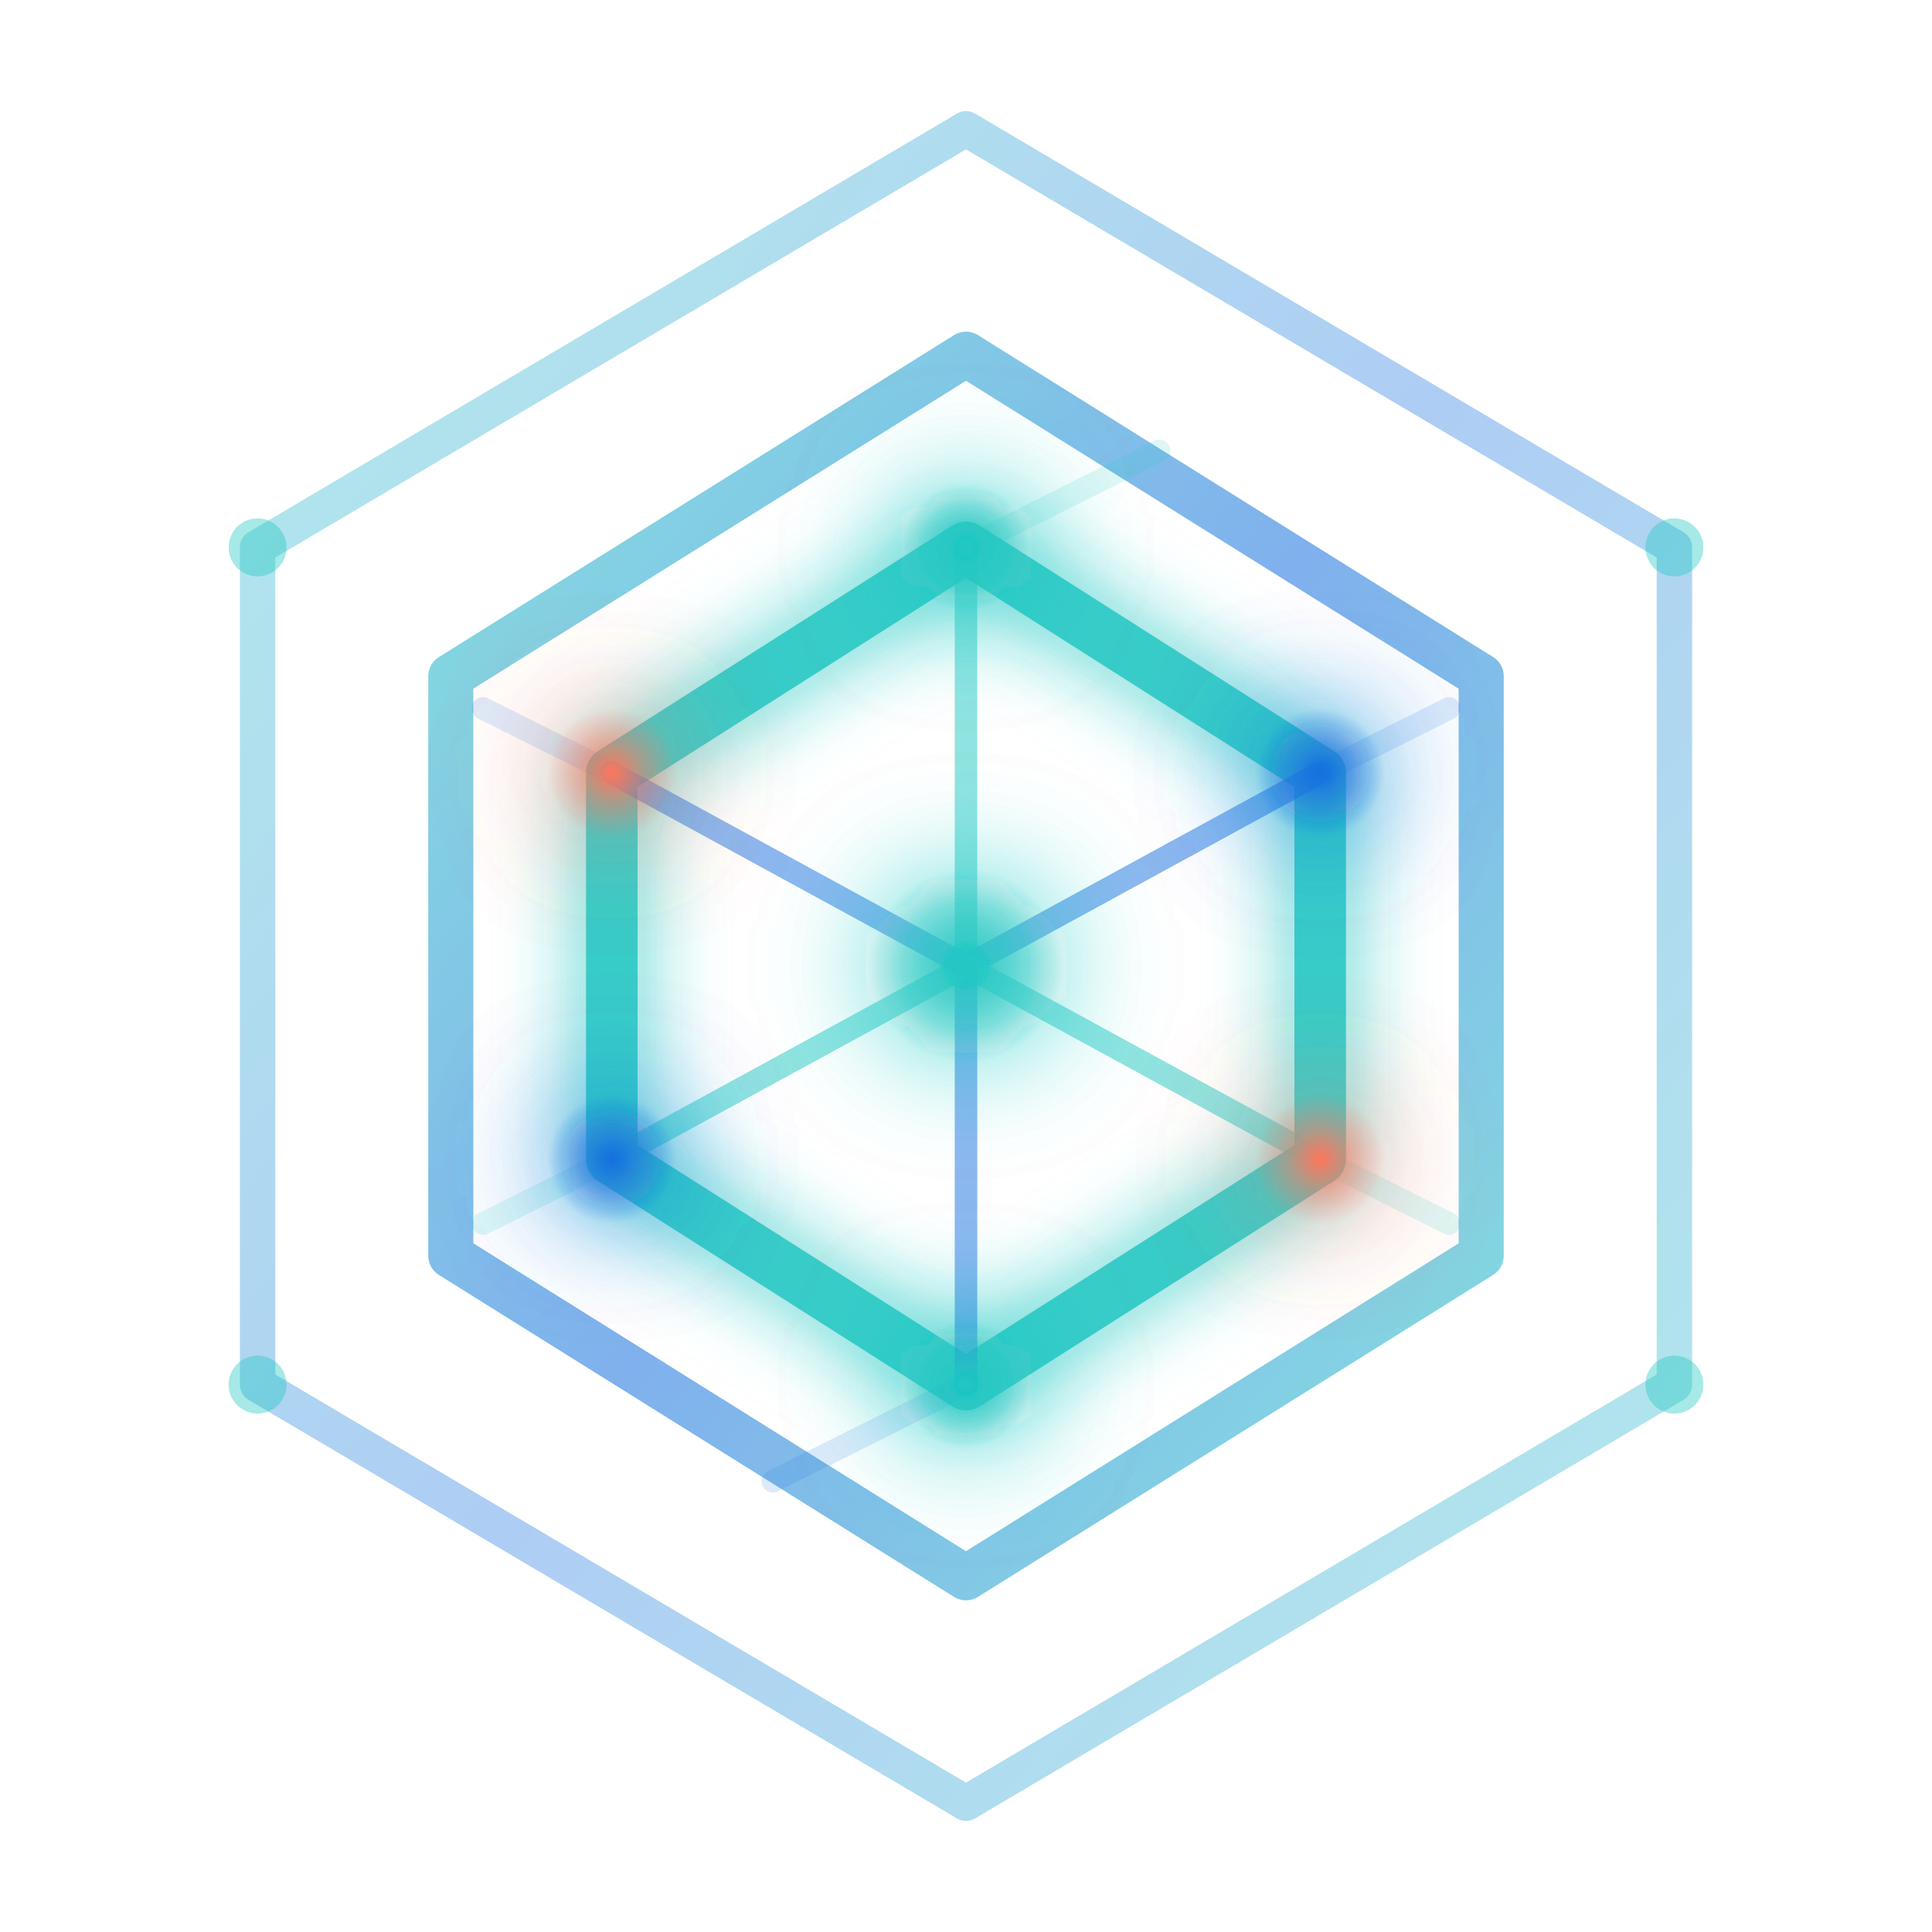
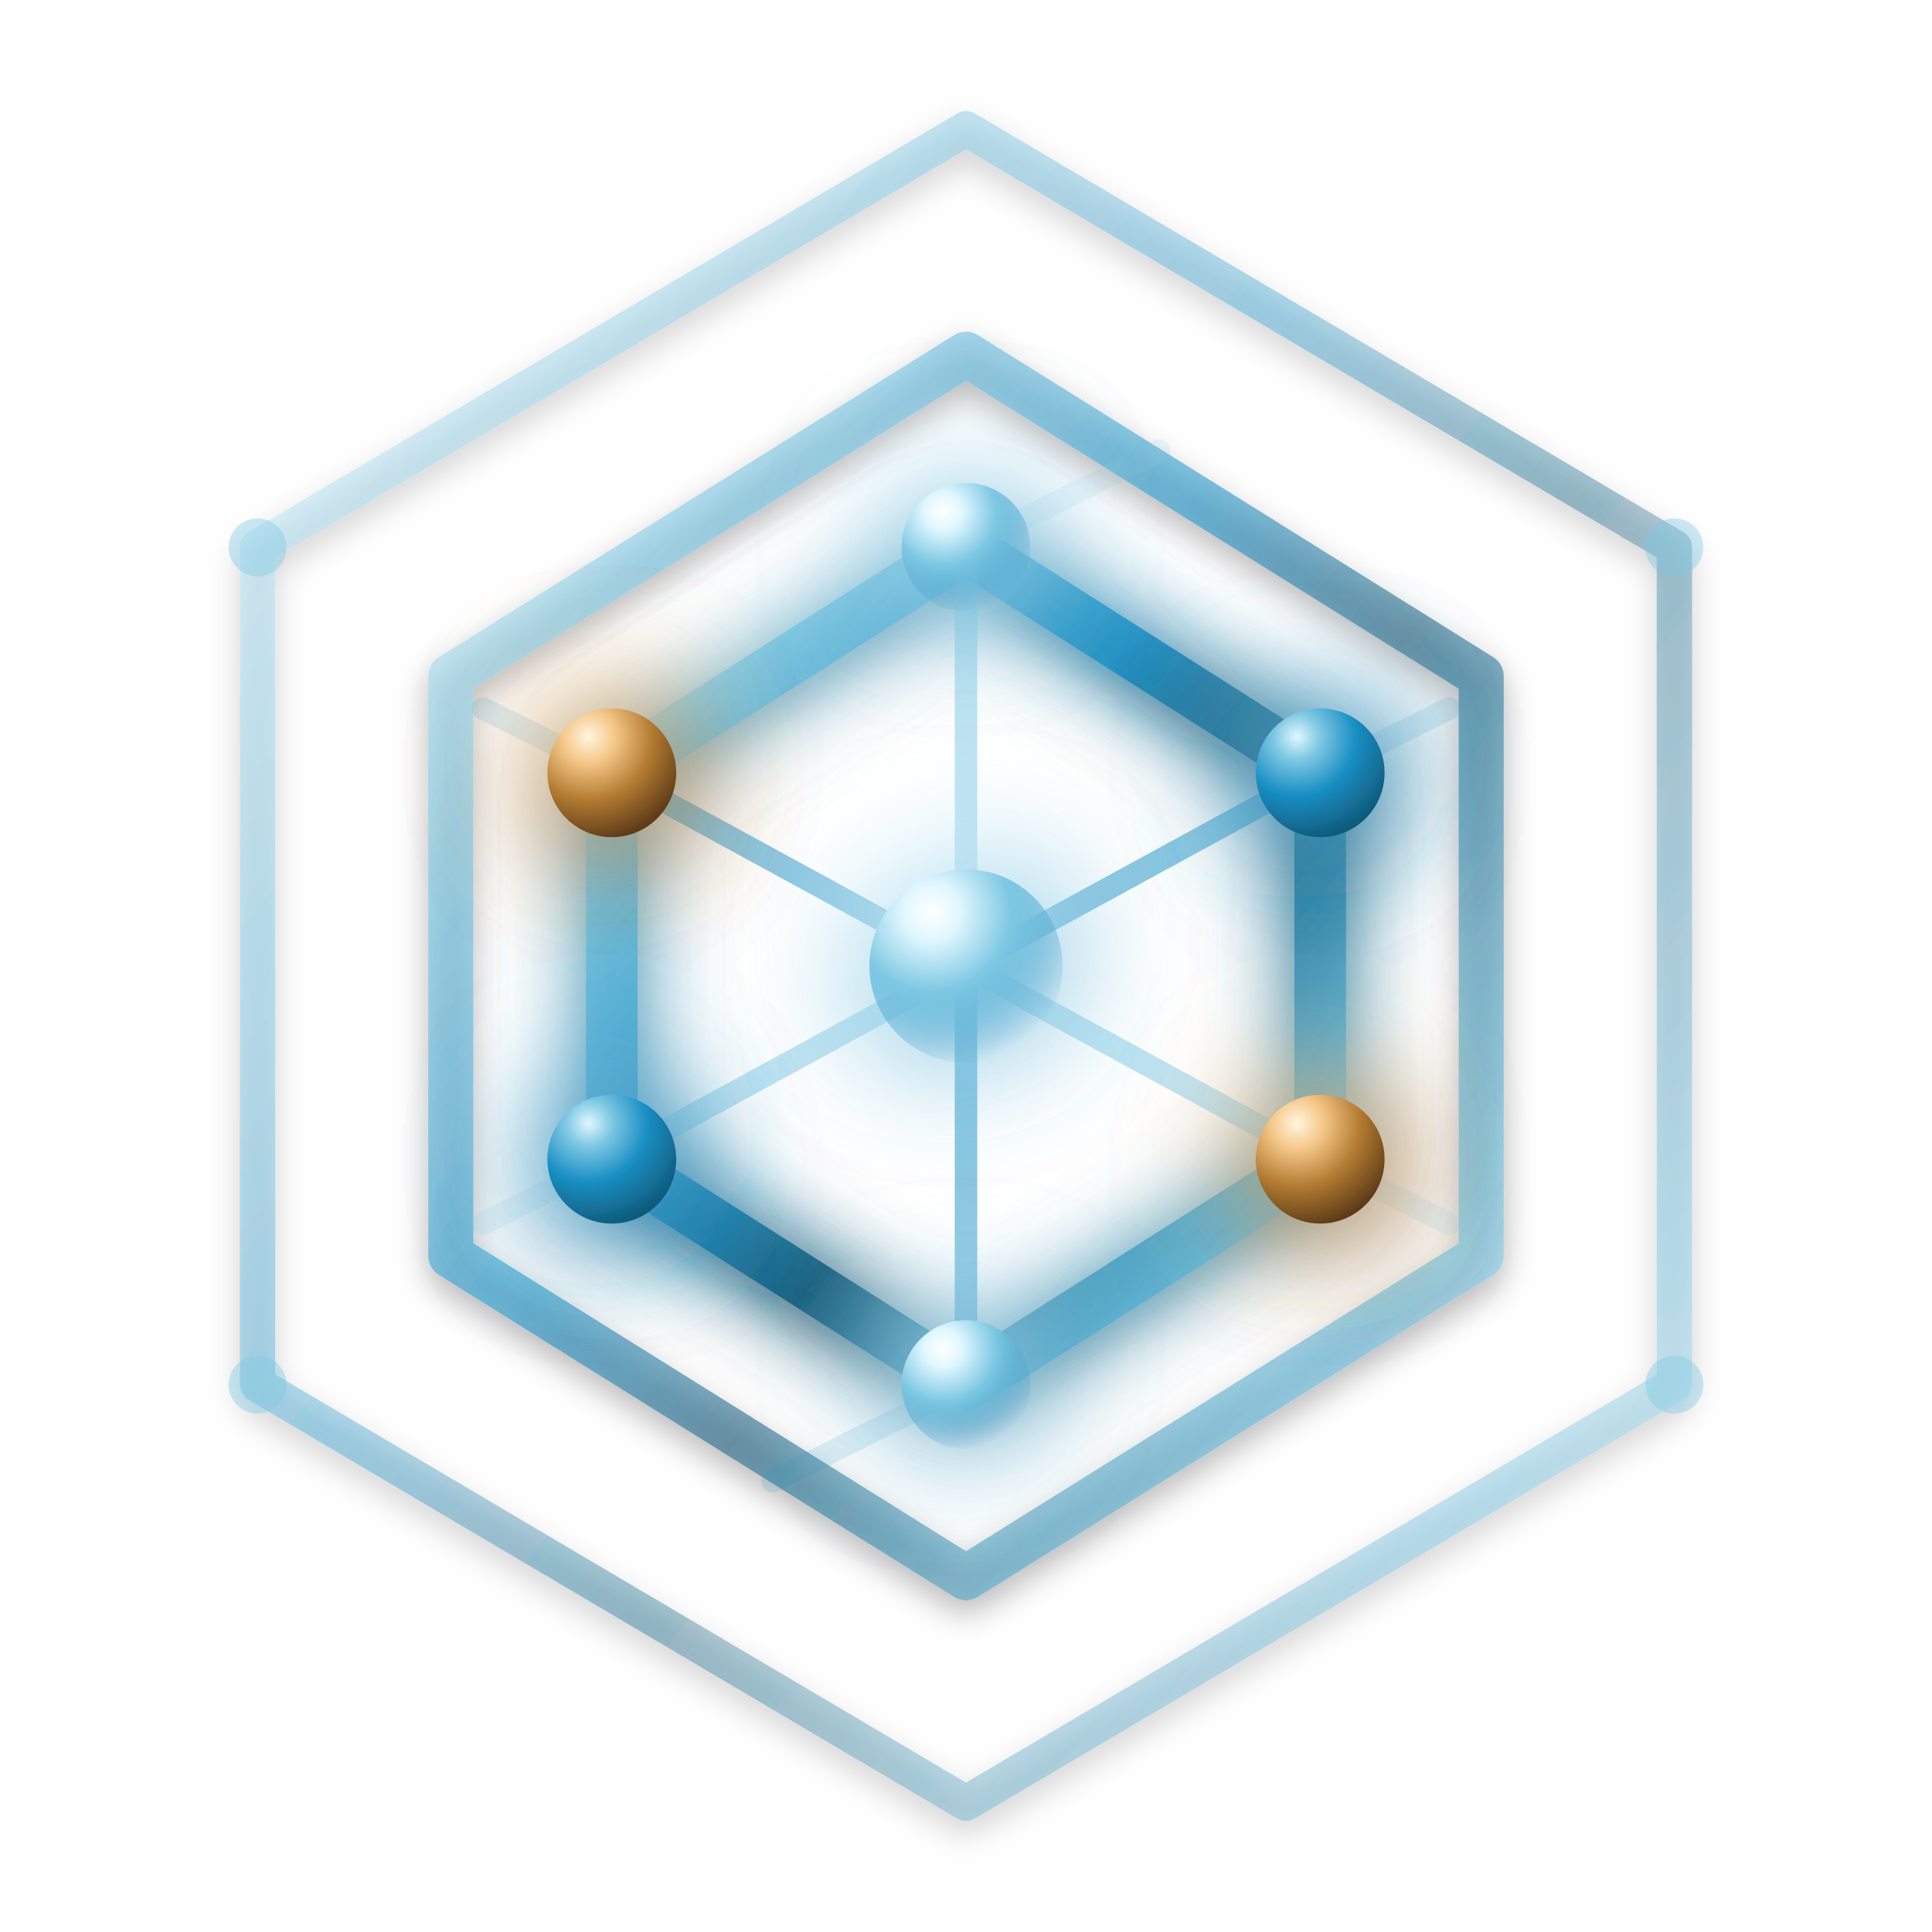
<svg xmlns="http://www.w3.org/2000/svg" viewBox="0 0 120 120" role="img" aria-labelledby="x1-logo-title x1-logo-desc">
  <defs>
    <linearGradient id="hex-stroke" x1="0" y1="0" x2="1" y2="1">
-       <stop offset="0" stop-color="#20c7c2" />
-       <stop offset="0.5" stop-color="#176fdf" />
-       <stop offset="1" stop-color="#20c7c2" />
+       <stop offset="0" stop-color="#e0f7ff" />
+       <stop offset="0.16" stop-color="#7ec8e3" />
+       <stop offset="0.42" stop-color="#1a8fc4" />
+       <stop offset="0.58" stop-color="#0e5a7a" />
+       <stop offset="0.84" stop-color="#5bb5d8" />
+       <stop offset="1" stop-color="#c8eaf5" />
    </linearGradient>
    <linearGradient id="hex-glow" x1="0" y1="0" x2="0" y2="1">
-       <stop offset="0" stop-color="#20c7c2" stop-opacity=".7" />
-       <stop offset="1" stop-color="#176fdf" stop-opacity=".3" />
+       <stop offset="0" stop-color="#7ec8e3" stop-opacity=".7" />
+       <stop offset="1" stop-color="#0e5a7a" stop-opacity=".3" />
    </linearGradient>
-     <radialGradient id="pulse-cyan" cx="50%" cy="50%" r="50%">
-       <stop offset="0" stop-color="#20c7c2" stop-opacity="1" />
-       <stop offset="0.5" stop-color="#20c7c2" stop-opacity=".5" />
-       <stop offset="1" stop-color="#20c7c2" stop-opacity="0" />
+     <radialGradient id="pulse-copper" cx="32%" cy="22%" r="82%">
+       <stop offset="0" stop-color="#fff5e0" />
+       <stop offset="0.25" stop-color="#f5c788" />
+       <stop offset="0.6" stop-color="#b37b31" />
+       <stop offset="1" stop-color="#5c3a18" />
    </radialGradient>
-     <radialGradient id="pulse-orange" cx="50%" cy="50%" r="50%">
-       <stop offset="0" stop-color="#ff775c" stop-opacity="1" />
-       <stop offset="0.5" stop-color="#ff775c" stop-opacity=".4" />
-       <stop offset="1" stop-color="#ff775c" stop-opacity="0" />
+     <radialGradient id="pulse-metal-blue" cx="32%" cy="22%" r="82%">
+       <stop offset="0" stop-color="#e0f7ff" />
+       <stop offset="0.22" stop-color="#7ec8e3" />
+       <stop offset="0.55" stop-color="#1a8fc4" />
+       <stop offset="1" stop-color="#0e5a7a" />
    </radialGradient>
-     <radialGradient id="pulse-blue" cx="50%" cy="50%" r="50%">
-       <stop offset="0" stop-color="#176fdf" stop-opacity="1" />
-       <stop offset="0.5" stop-color="#176fdf" stop-opacity=".5" />
-       <stop offset="1" stop-color="#176fdf" stop-opacity="0" />
+     <radialGradient id="pulse-silver" cx="32%" cy="22%" r="82%">
+       <stop offset="0" stop-color="#ffffff" />
+       <stop offset="0.18" stop-color="#e0f7ff" />
+       <stop offset="0.5" stop-color="#7ec8e3" />
+       <stop offset="1" stop-color="#1a8fc4" stop-opacity="0" />
    </radialGradient>
    <filter id="glow" x="-50%" y="-50%" width="200%" height="200%">
      <feGaussianBlur stdDeviation="2.5" result="blur" />
      <feMerge>
        <feMergeNode in="blur" />
        <feMergeNode in="SourceGraphic" />
      </feMerge>
    </filter>
    <filter id="glow-strong" x="-80%" y="-80%" width="260%" height="260%">
      <feGaussianBlur stdDeviation="4" result="blur" />
      <feMerge>
        <feMergeNode in="blur" />
        <feMergeNode in="blur" />
        <feMergeNode in="SourceGraphic" />
      </feMerge>
    </filter>
+     <filter id="metal-shadow" x="-10%" y="-10%" width="120%" height="120%">
+       <feDropShadow dx="0" dy="0.8" stdDeviation="1" flood-color="#050d11" flood-opacity=".5" />
+     </filter>
  </defs>
-   <g fill="none" stroke-linecap="round" stroke-linejoin="round">
+   <g fill="none" stroke-linecap="round" stroke-linejoin="round" filter="url(#metal-shadow)">
    <polygon points="60,8 104,34 104,86 60,112 16,86 16,34" stroke="url(#hex-stroke)" stroke-width="2.2" opacity=".35" />
    <polygon points="60,22 92,42 92,78 60,98 28,78 28,42" stroke="url(#hex-stroke)" stroke-width="2.8" opacity=".55" />
-     <polygon points="60,34 82,48 82,72 60,86 38,72 38,48" stroke="#20c7c2" stroke-width="3.2" opacity=".9" filter="url(#glow)" />
+     <polygon points="60,34 82,48 82,72 60,86 38,72 38,48" stroke="url(#hex-stroke)" stroke-width="3.2" opacity=".9" filter="url(#glow)" />
  </g>
  <g fill="none" stroke-linecap="round" stroke-width="1.4" opacity=".5">
-     <line x1="60" y1="60" x2="60" y2="34" stroke="#20c7c2" />
-     <line x1="60" y1="60" x2="82" y2="48" stroke="#176fdf" />
-     <line x1="60" y1="60" x2="82" y2="72" stroke="#20c7c2" />
-     <line x1="60" y1="60" x2="60" y2="86" stroke="#176fdf" />
-     <line x1="60" y1="60" x2="38" y2="72" stroke="#20c7c2" />
-     <line x1="60" y1="60" x2="38" y2="48" stroke="#176fdf" />
-     <line x1="60" y1="34" x2="72" y2="28" stroke="#20c7c2" opacity=".3" />
-     <line x1="82" y1="48" x2="90" y2="44" stroke="#176fdf" opacity=".3" />
-     <line x1="82" y1="72" x2="90" y2="76" stroke="#20c7c2" opacity=".3" />
-     <line x1="60" y1="86" x2="48" y2="92" stroke="#176fdf" opacity=".3" />
-     <line x1="38" y1="72" x2="30" y2="76" stroke="#20c7c2" opacity=".3" />
-     <line x1="38" y1="48" x2="30" y2="44" stroke="#176fdf" opacity=".3" />
+     <line x1="60" y1="60" x2="60" y2="34" stroke="#7ec8e3" />
+     <line x1="60" y1="60" x2="82" y2="48" stroke="#1a8fc4" />
+     <line x1="60" y1="60" x2="82" y2="72" stroke="#7ec8e3" />
+     <line x1="60" y1="60" x2="60" y2="86" stroke="#1a8fc4" />
+     <line x1="60" y1="60" x2="38" y2="72" stroke="#7ec8e3" />
+     <line x1="60" y1="60" x2="38" y2="48" stroke="#1a8fc4" />
+     <line x1="60" y1="34" x2="72" y2="28" stroke="#7ec8e3" opacity=".3" />
+     <line x1="82" y1="48" x2="90" y2="44" stroke="#1a8fc4" opacity=".3" />
+     <line x1="82" y1="72" x2="90" y2="76" stroke="#7ec8e3" opacity=".3" />
+     <line x1="60" y1="86" x2="48" y2="92" stroke="#1a8fc4" opacity=".3" />
+     <line x1="38" y1="72" x2="30" y2="76" stroke="#7ec8e3" opacity=".3" />
+     <line x1="38" y1="48" x2="30" y2="44" stroke="#1a8fc4" opacity=".3" />
  </g>
  <g filter="url(#glow-strong)">
-     <circle cx="60" cy="34" r="4" fill="url(#pulse-cyan)" class="pulse-node">
+     <circle cx="60" cy="34" r="4" fill="url(#pulse-silver)" class="pulse-node">
      <animate attributeName="r" values="3;5;3" dur="2.8s" repeatCount="indefinite" />
      <animate attributeName="opacity" values=".7;1;.7" dur="2.8s" repeatCount="indefinite" />
    </circle>
-     <circle cx="82" cy="48" r="4" fill="url(#pulse-blue)" class="pulse-node">
+     <circle cx="82" cy="48" r="4" fill="url(#pulse-metal-blue)" class="pulse-node">
      <animate attributeName="r" values="3;5;3" dur="2.8s" begin=".7s" repeatCount="indefinite" />
      <animate attributeName="opacity" values=".7;1;.7" dur="2.8s" begin=".7s" repeatCount="indefinite" />
    </circle>
-     <circle cx="82" cy="72" r="4" fill="url(#pulse-orange)" class="pulse-node">
+     <circle cx="82" cy="72" r="4" fill="url(#pulse-copper)" class="pulse-node">
      <animate attributeName="r" values="3;5;3" dur="2.8s" begin="1.4s" repeatCount="indefinite" />
      <animate attributeName="opacity" values=".7;1;.7" dur="2.8s" begin="1.4s" repeatCount="indefinite" />
    </circle>
-     <circle cx="60" cy="86" r="4" fill="url(#pulse-cyan)" class="pulse-node">
+     <circle cx="60" cy="86" r="4" fill="url(#pulse-silver)" class="pulse-node">
      <animate attributeName="r" values="3;5;3" dur="2.8s" begin="2.1s" repeatCount="indefinite" />
      <animate attributeName="opacity" values=".7;1;.7" dur="2.8s" begin="2.1s" repeatCount="indefinite" />
    </circle>
-     <circle cx="38" cy="72" r="4" fill="url(#pulse-blue)" class="pulse-node">
+     <circle cx="38" cy="72" r="4" fill="url(#pulse-metal-blue)" class="pulse-node">
      <animate attributeName="r" values="3;5;3" dur="2.8s" begin=".35s" repeatCount="indefinite" />
      <animate attributeName="opacity" values=".7;1;.7" dur="2.8s" begin=".35s" repeatCount="indefinite" />
    </circle>
-     <circle cx="38" cy="48" r="4" fill="url(#pulse-orange)" class="pulse-node">
+     <circle cx="38" cy="48" r="4" fill="url(#pulse-copper)" class="pulse-node">
      <animate attributeName="r" values="3;5;3" dur="2.8s" begin="1.05s" repeatCount="indefinite" />
      <animate attributeName="opacity" values=".7;1;.7" dur="2.8s" begin="1.05s" repeatCount="indefinite" />
    </circle>
  </g>
-   <circle cx="60" cy="60" r="6" fill="url(#pulse-cyan)" filter="url(#glow-strong)">
+   <circle cx="60" cy="60" r="6" fill="url(#pulse-silver)" filter="url(#glow-strong)">
    <animate attributeName="r" values="4;7;4" dur="2s" repeatCount="indefinite" />
    <animate attributeName="opacity" values=".6;1;.6" dur="2s" repeatCount="indefinite" />
  </circle>
-   <circle cx="60" cy="60" r="8" fill="none" stroke="#20c7c2" stroke-width=".8" opacity="0">
+   <circle cx="60" cy="60" r="8" fill="none" stroke="#7ec8e3" stroke-width=".8" opacity="0">
    <animate attributeName="r" values="8;22" dur="2.5s" repeatCount="indefinite" />
    <animate attributeName="opacity" values=".5;0" dur="2.5s" repeatCount="indefinite" />
  </circle>
-   <circle cx="60" cy="60" r="8" fill="none" stroke="#176fdf" stroke-width=".8" opacity="0">
+   <circle cx="60" cy="60" r="8" fill="none" stroke="#1a8fc4" stroke-width=".8" opacity="0">
    <animate attributeName="r" values="8;22" dur="2.5s" begin="1.25s" repeatCount="indefinite" />
    <animate attributeName="opacity" values=".5;0" dur="2.5s" begin="1.25s" repeatCount="indefinite" />
  </circle>
-   <g fill="#20c7c2" opacity=".4">
+   <g fill="#7ec8e3" opacity=".4">
    <circle cx="16" cy="34" r="1.8" />
    <circle cx="104" cy="34" r="1.8" />
    <circle cx="16" cy="86" r="1.8" />
    <circle cx="104" cy="86" r="1.8" />
  </g>
</svg>
